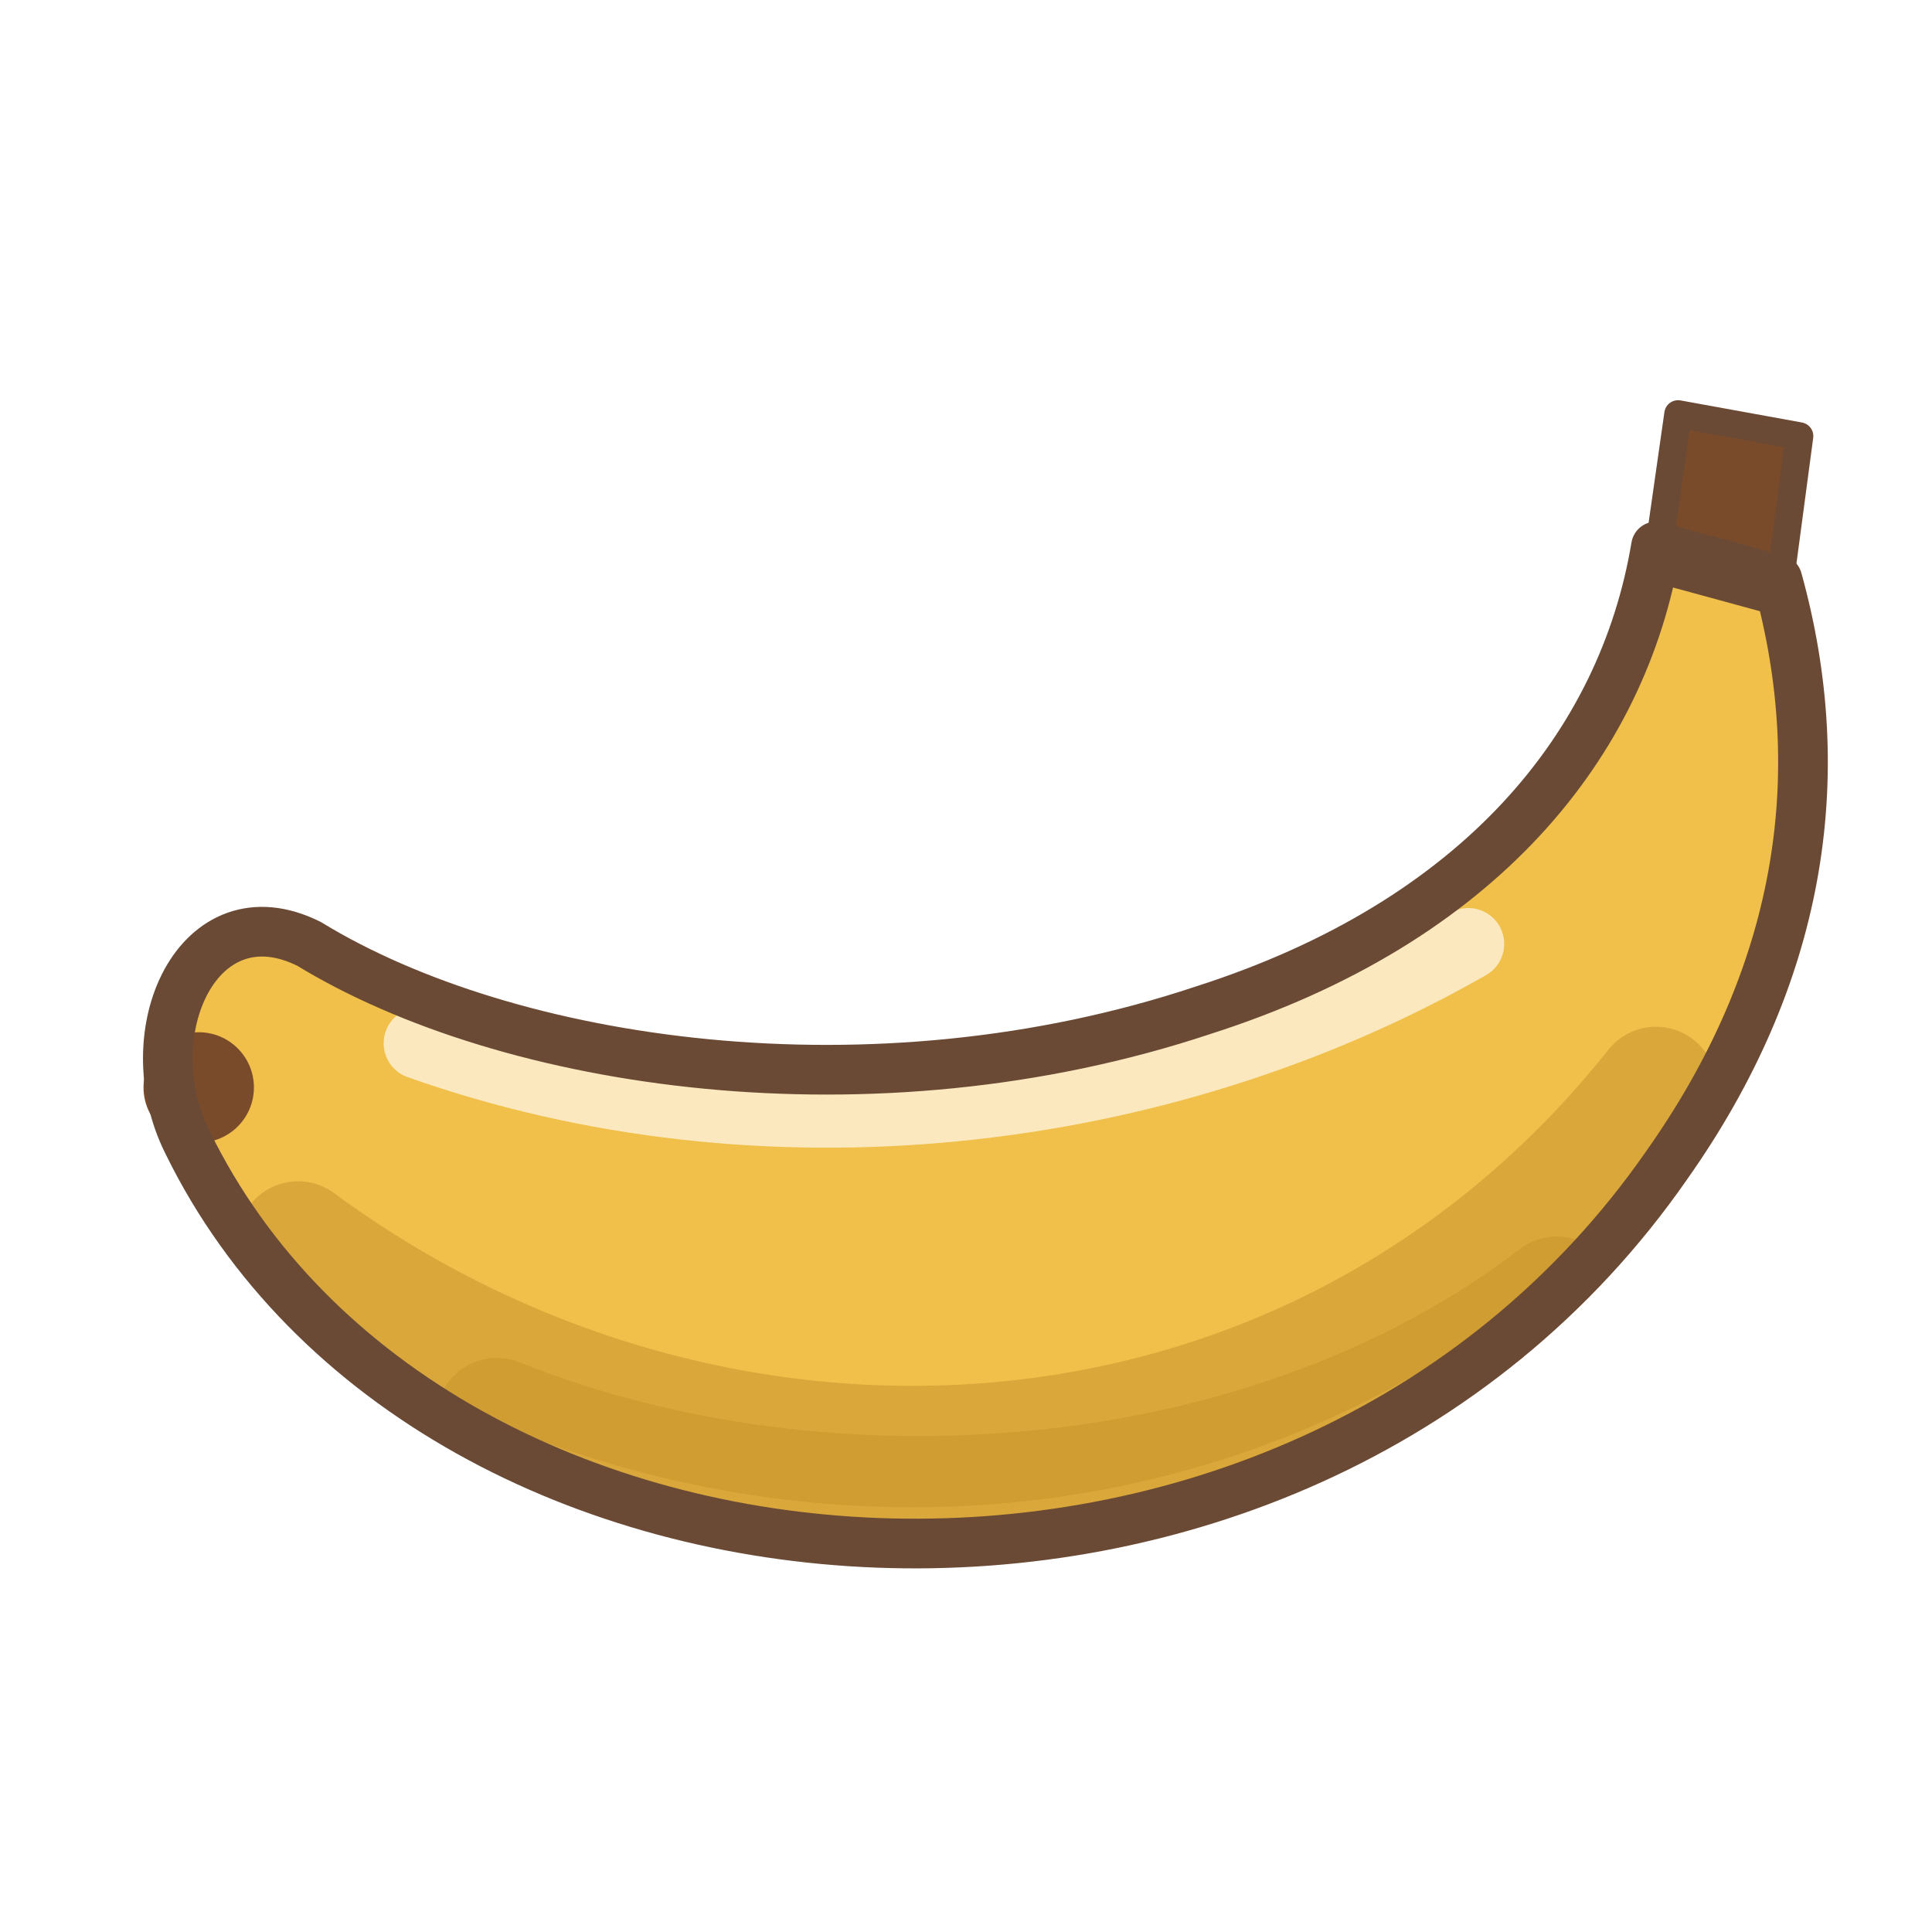
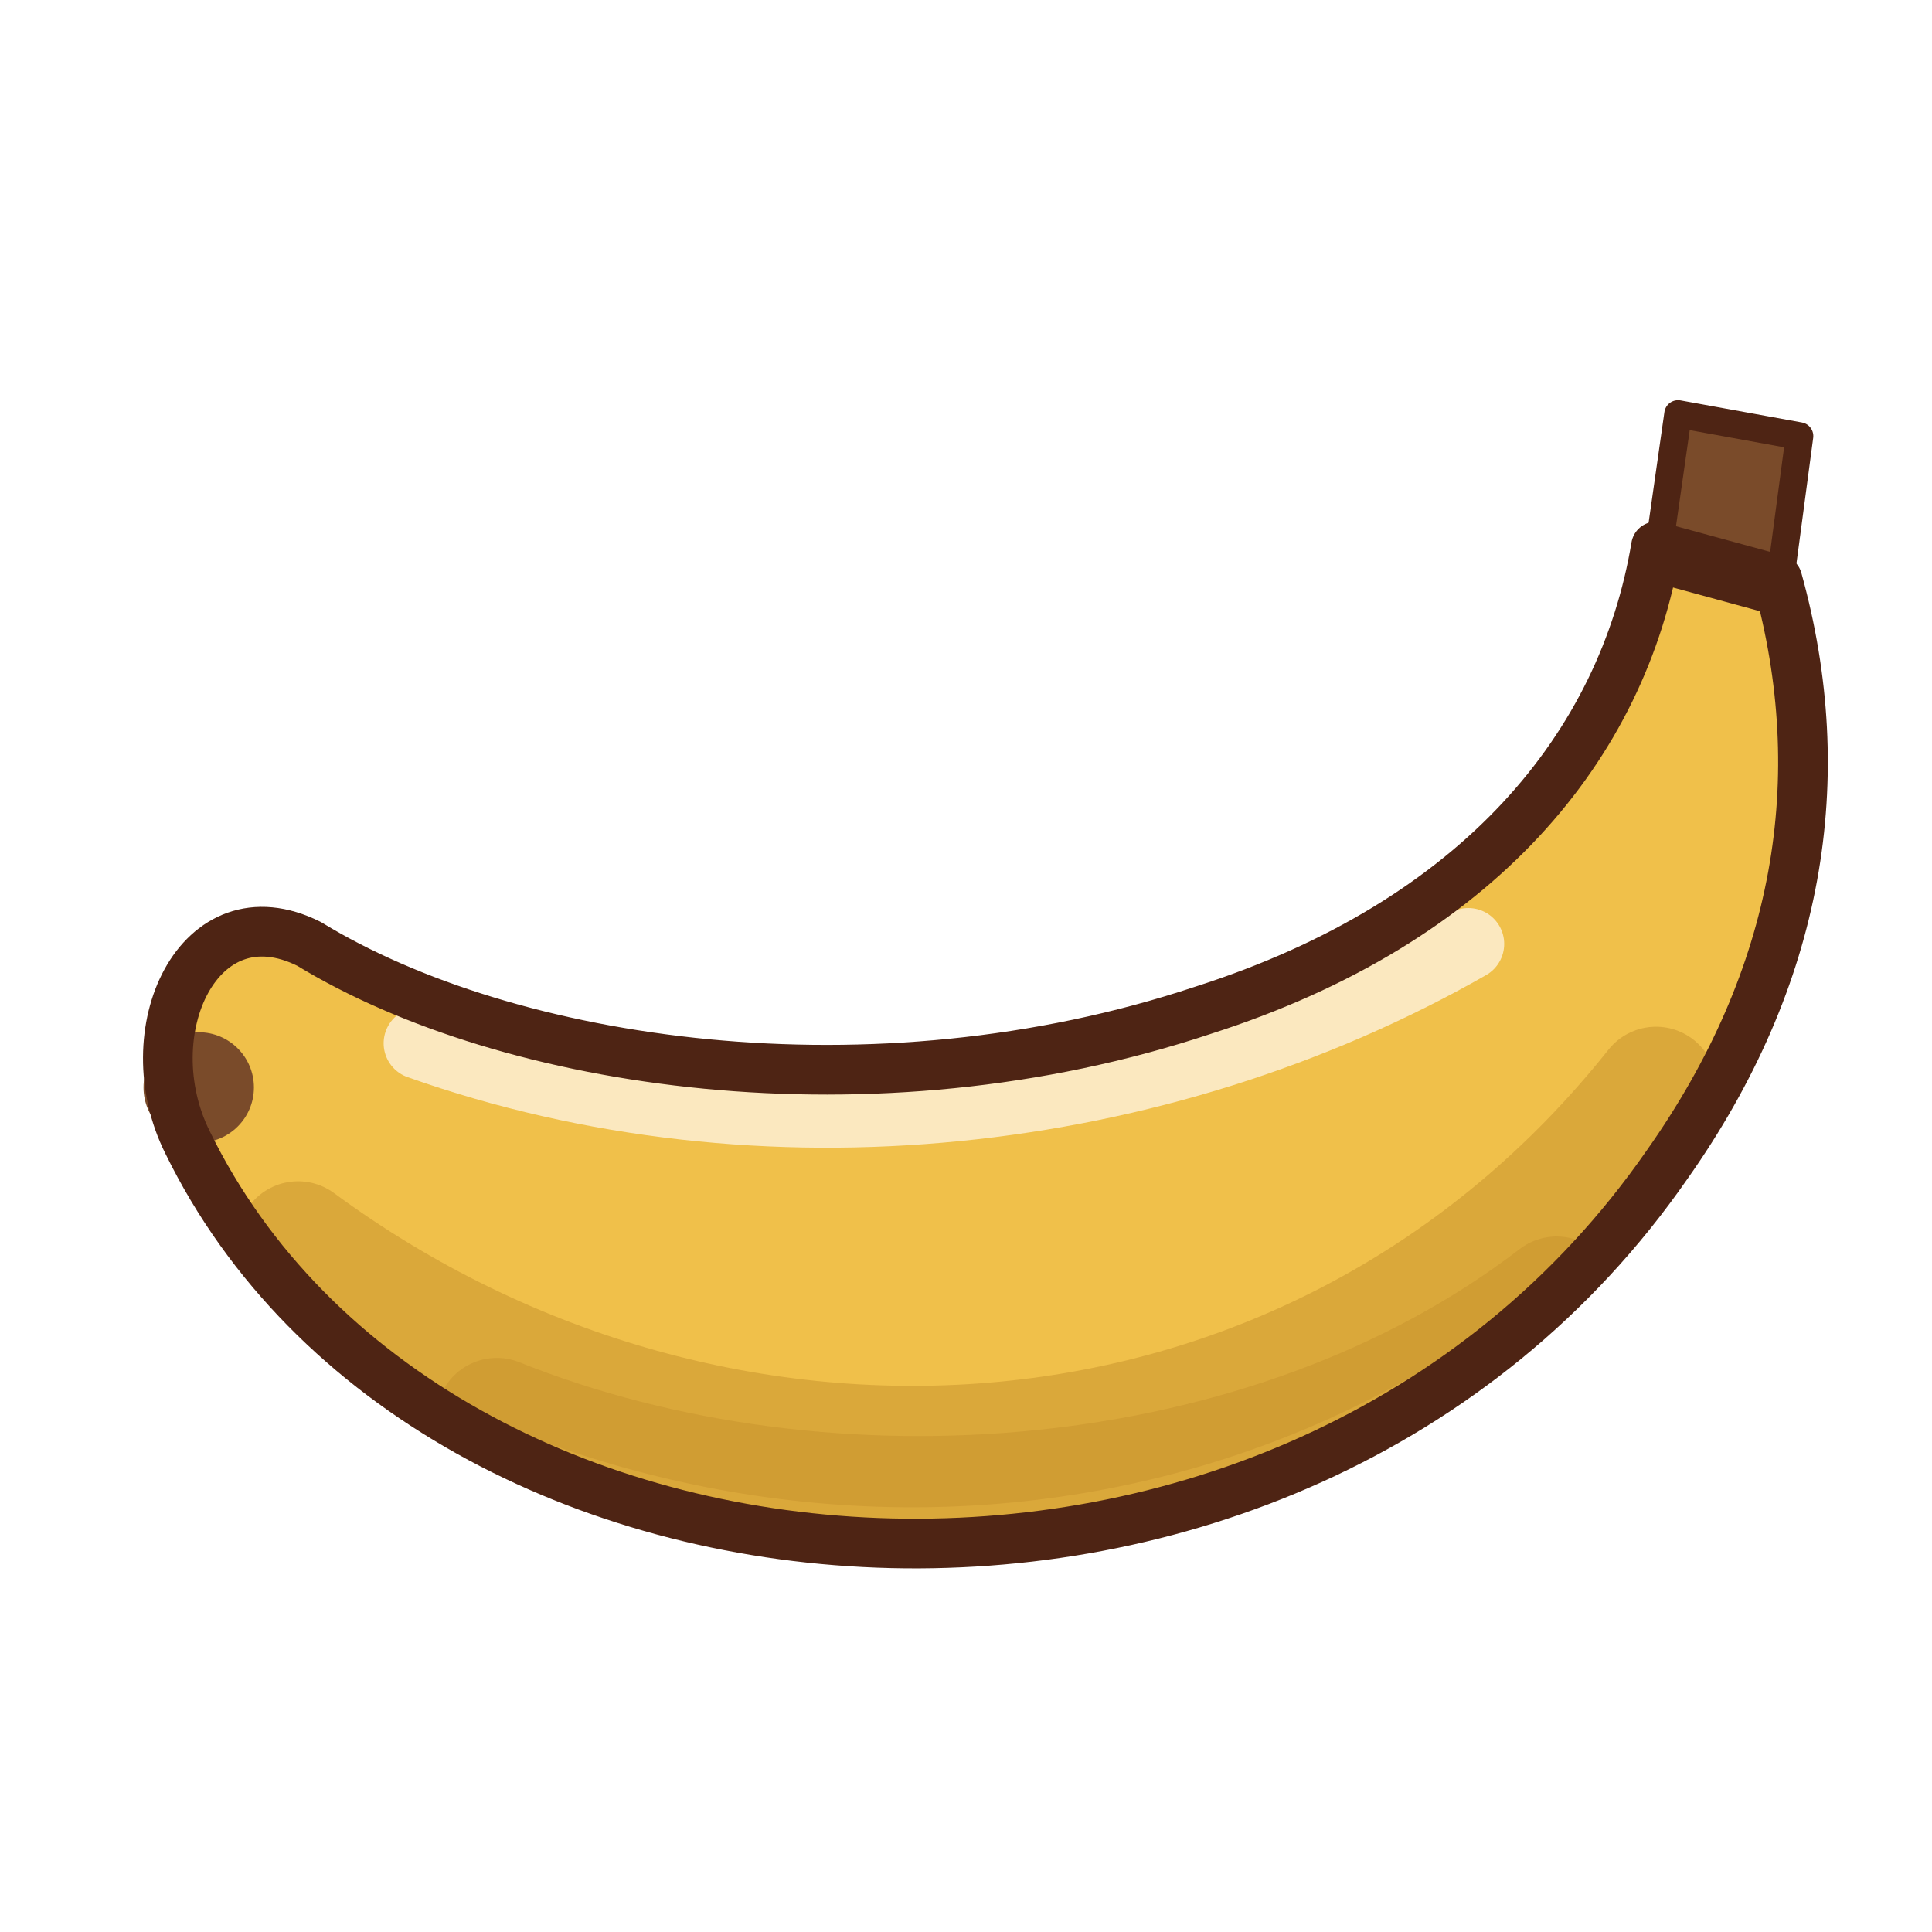
<svg xmlns="http://www.w3.org/2000/svg" width="512" height="512" viewBox="30 25 350 350">
  <defs>
    <clipPath id="r">
      <path d="M64 232 C 108 322, 264 334, 332 236 C 356 202, 362 166, 352 130 L 330 124 C 324 160, 298 192, 248 208 C 188 228, 122 218, 86 196 C 66 186, 54 212, 64 232 Z" />
    </clipPath>
  </defs>
  <path d="M64 232 C 108 322, 264 334, 332 236 C 356 202, 362 166, 352 130 L 330 124 C 324 160, 298 192, 248 208 C 188 228, 122 218, 86 196 C 66 186, 54 212, 64 232 Z" fill="#F0C04A" />
  <g clip-path="url(#r)">
    <path d="M84 250 C 160 306, 268 300, 330 222" stroke="#C9932E" stroke-width="22" stroke-linecap="round" stroke-linejoin="round" fill="none" opacity="0.55" />
    <path d="M120 282 C 180 306, 260 300, 312 260" stroke="#C9932E" stroke-width="22" stroke-linecap="round" stroke-linejoin="round" fill="none" opacity="0.55" />
    <path d="M106 214 C 168 236, 240 228, 296 196" stroke="#FFF6E6" stroke-width="13" stroke-linecap="round" stroke-linejoin="round" fill="none" opacity="0.75" />
  </g>
-   <path d="M330 128 L 334 100 L 356 104 L 352 134 Z" fill="#7A4B2A" stroke="#6B4A35" stroke-width="5" stroke-linejoin="round" />
+   <path d="M330 128 L 334 100 L 356 104 L 352 134 Z" fill="#7A4B2A" stroke="#4E2414" stroke-width="5" stroke-linejoin="round" />
  <circle cx="66" cy="222" r="10" fill="#7A4B2A" />
-   <path d="M64 232 C 108 322, 264 334, 332 236 C 356 202, 362 166, 352 130 L 330 124 C 324 160, 298 192, 248 208 C 188 228, 122 218, 86 196 C 66 186, 54 212, 64 232 Z" fill="none" stroke="#6B4A35" stroke-width="9" stroke-linejoin="round" />
+   <path d="M64 232 C 108 322, 264 334, 332 236 C 356 202, 362 166, 352 130 L 330 124 C 324 160, 298 192, 248 208 C 188 228, 122 218, 86 196 C 66 186, 54 212, 64 232 Z" fill="none" stroke="#4E2414" stroke-width="9" stroke-linejoin="round" />
</svg>
